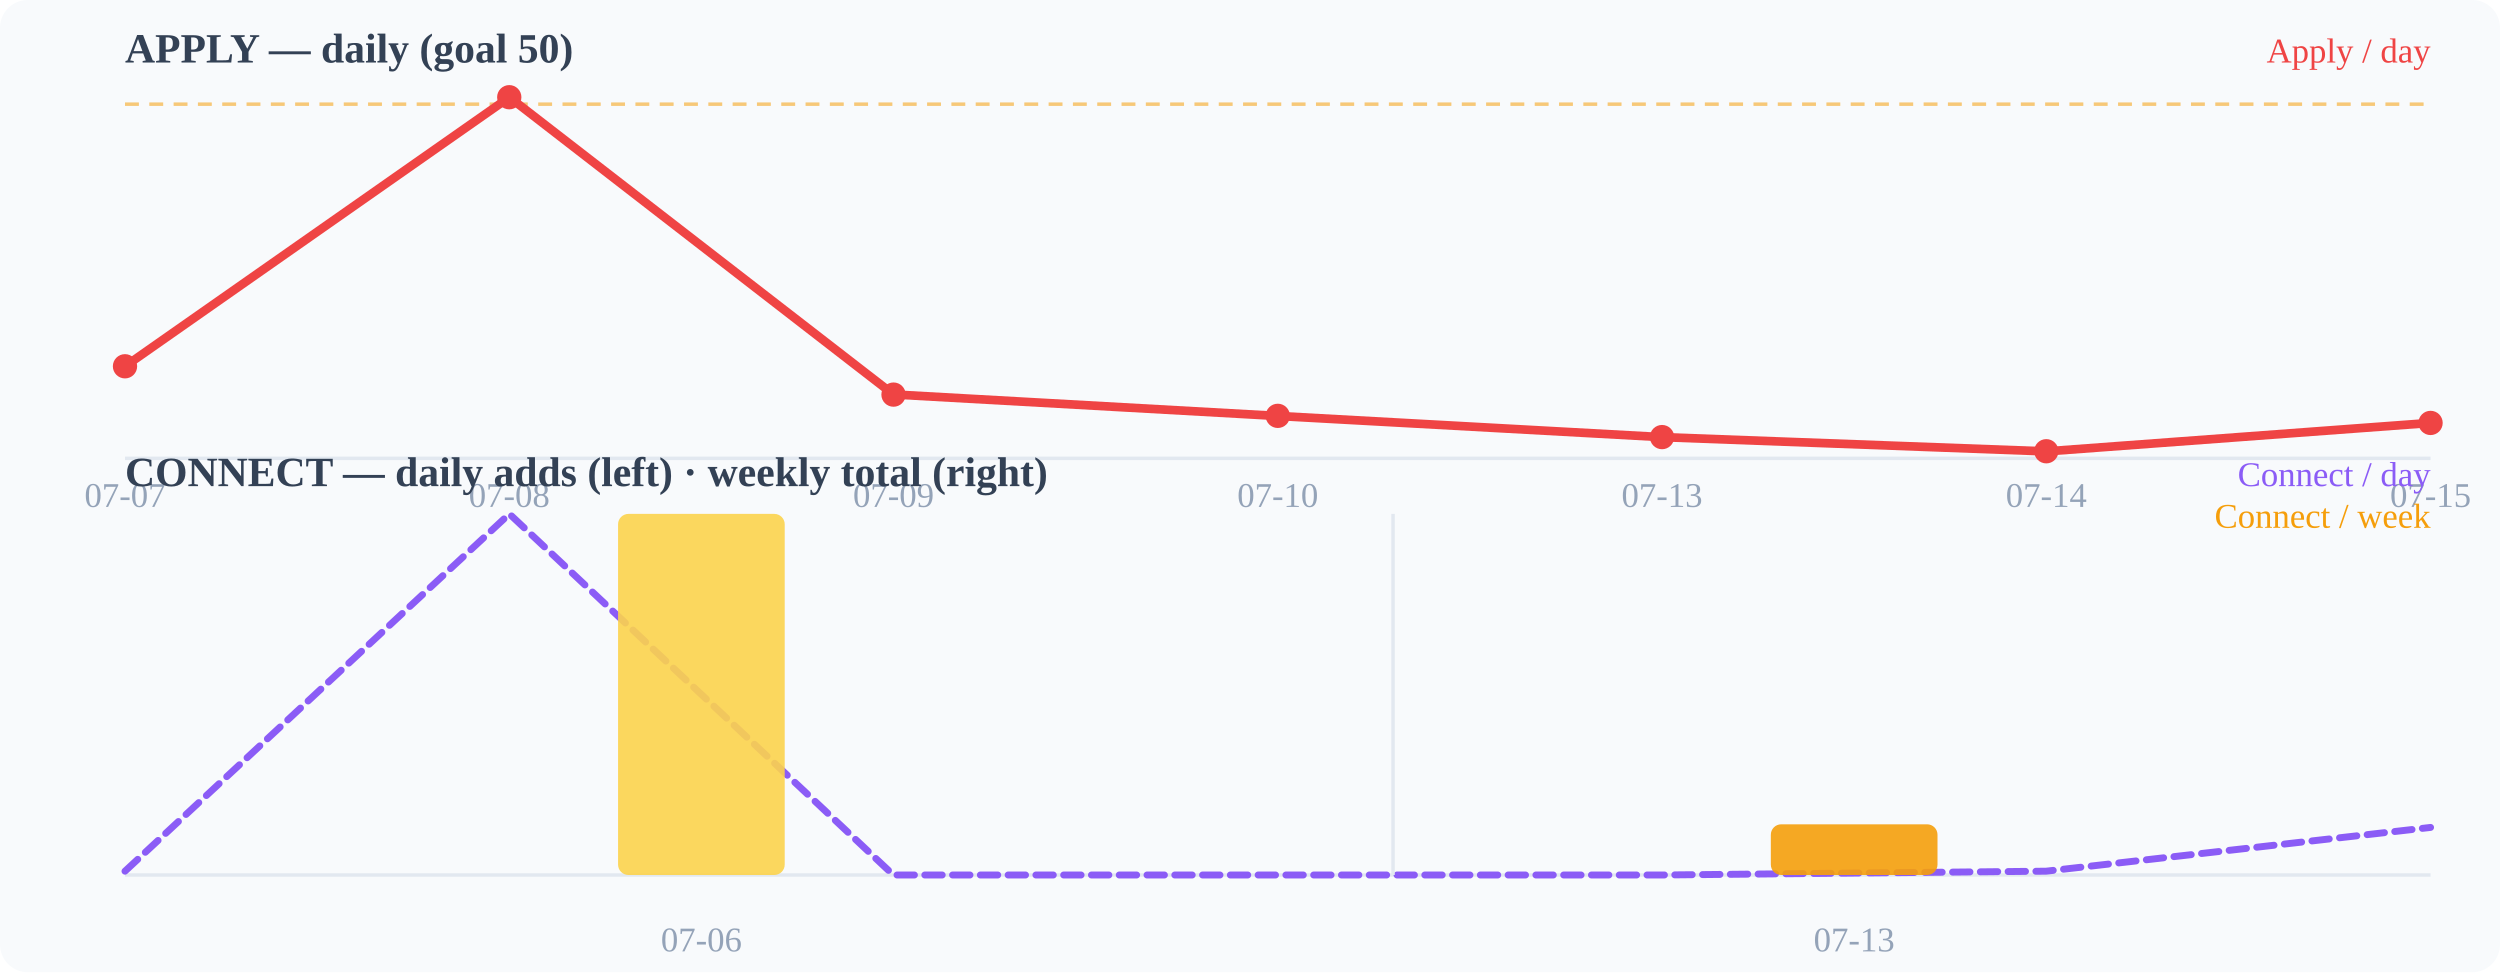
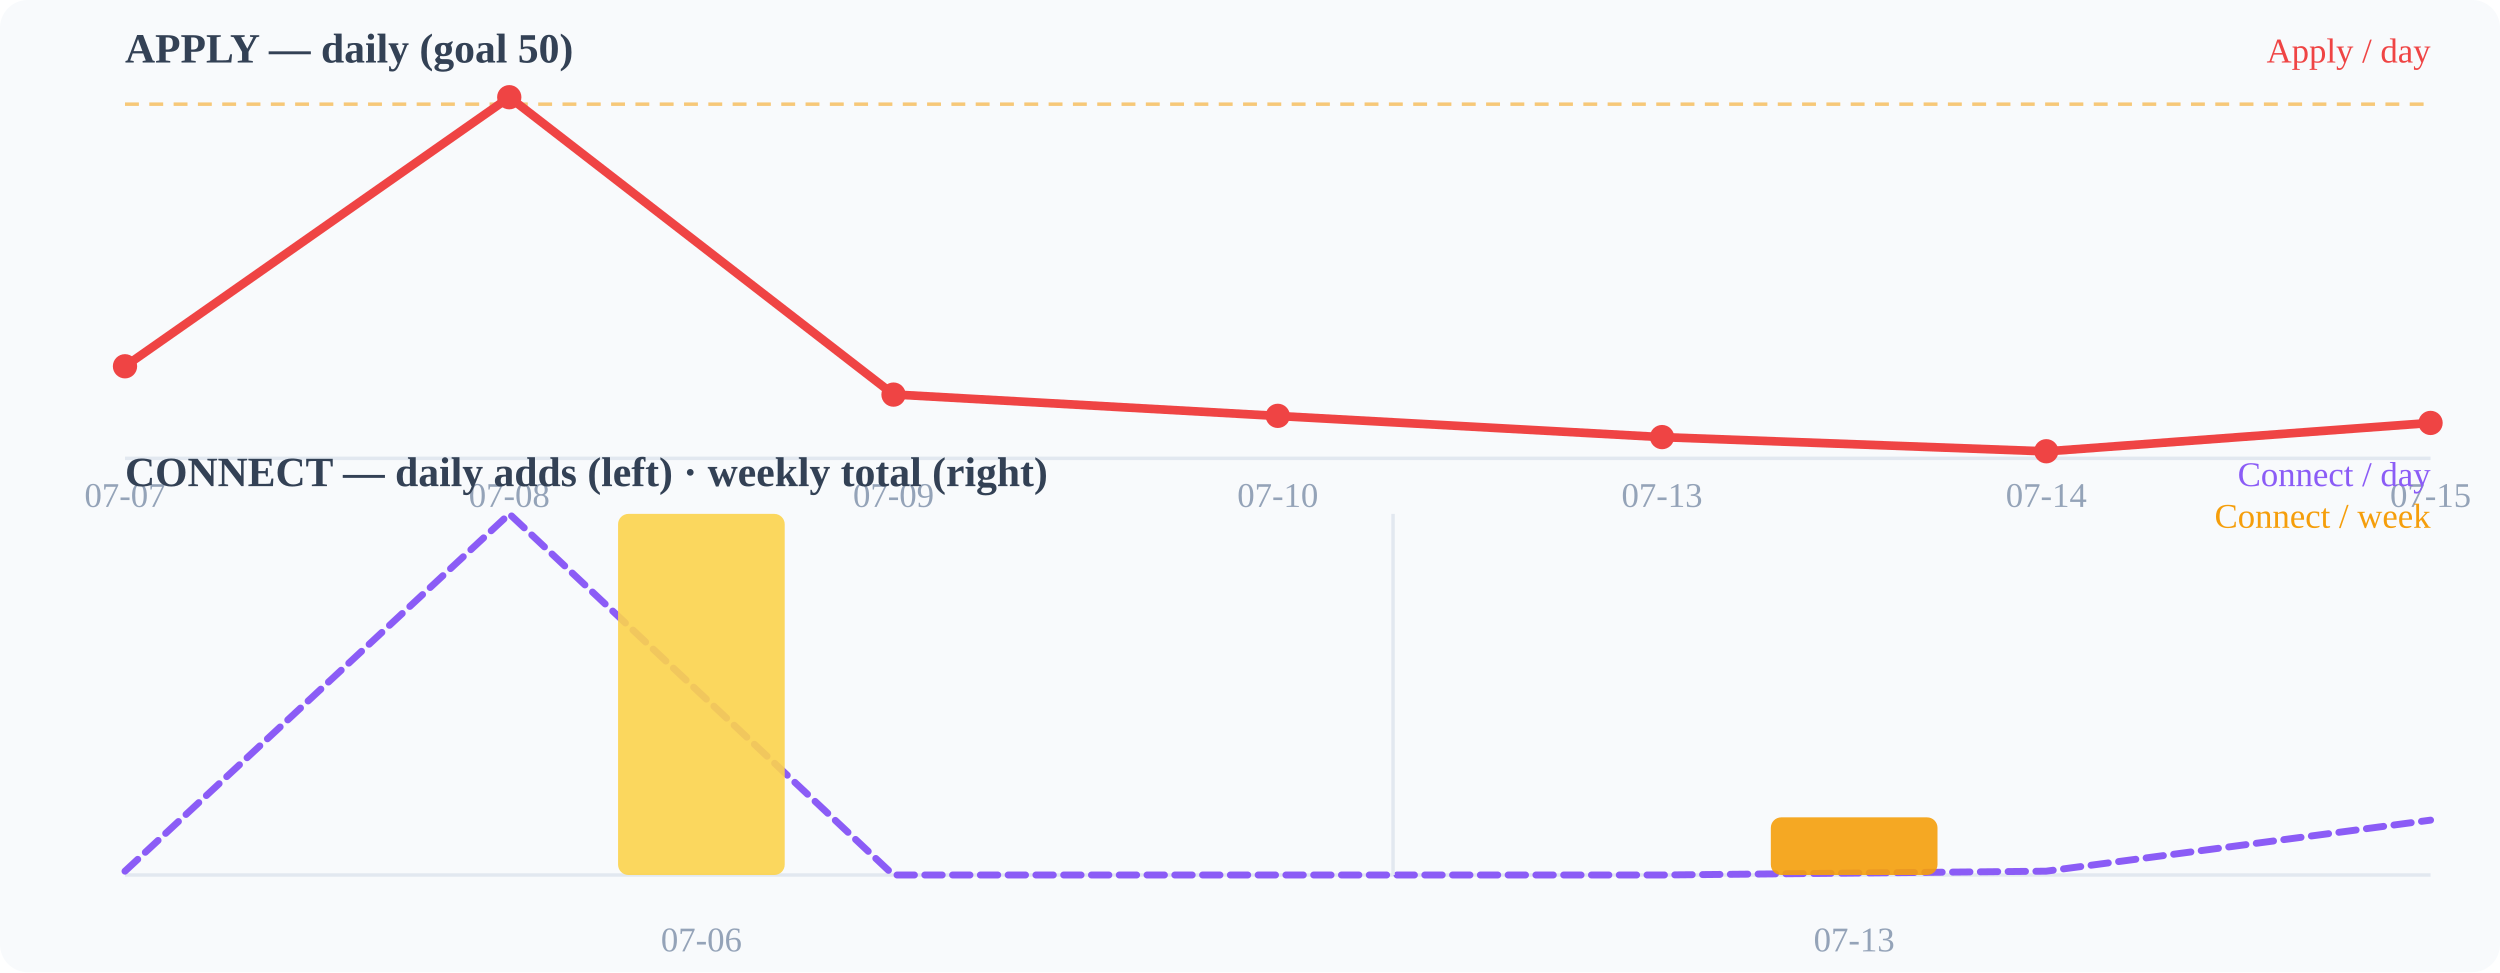
<svg xmlns="http://www.w3.org/2000/svg" width="720" height="280" viewBox="0 0 720 280">
  <rect width="720" height="280" fill="#f8fafc" rx="8" />
  <text x="36" y="18" font-size="12" font-weight="600" fill="#334155">APPLY — daily (goal 50)</text>
  <line x1="36" y1="132" x2="700" y2="132" stroke="#e2e8f0" stroke-width="1" />
  <line x1="36" y1="30.0" x2="700" y2="30.0" stroke="#f59e0b" stroke-width="1" stroke-dasharray="4 3" opacity="0.55" />
  <polyline points="36.0,105.5 146.7,28.0 257.3,113.6 368.0,119.8 478.7,125.9 589.3,130.0 700.0,121.8" fill="none" stroke="#ef4444" stroke-width="2.5" stroke-linecap="round" stroke-linejoin="round" />
  <circle cx="36" cy="105.49" r="3.5" fill="#ef4444" />
  <circle cx="146.667" cy="28" r="3.5" fill="#ef4444" />
  <circle cx="257.333" cy="113.647" r="3.5" fill="#ef4444" />
  <circle cx="368" cy="119.765" r="3.5" fill="#ef4444" />
  <circle cx="478.667" cy="125.882" r="3.5" fill="#ef4444" />
  <circle cx="589.333" cy="129.961" r="3.5" fill="#ef4444" />
  <circle cx="700" cy="121.804" r="3.5" fill="#ef4444" />
  <text x="36" y="146" font-size="10" fill="#94a3b8" text-anchor="middle">07-07</text>
  <text x="146.667" y="146" font-size="10" fill="#94a3b8" text-anchor="middle">07-08</text>
  <text x="257.333" y="146" font-size="10" fill="#94a3b8" text-anchor="middle">07-09</text>
  <text x="368" y="146" font-size="10" fill="#94a3b8" text-anchor="middle">07-10</text>
  <text x="478.667" y="146" font-size="10" fill="#94a3b8" text-anchor="middle">07-13</text>
  <text x="589.333" y="146" font-size="10" fill="#94a3b8" text-anchor="middle">07-14</text>
  <text x="700" y="146" font-size="10" fill="#94a3b8" text-anchor="middle">07-15</text>
  <text x="36" y="140" font-size="12" font-weight="600" fill="#334155">CONNECT — daily adds (left) · weekly total (right)</text>
  <line x1="36" y1="252" x2="700" y2="252" stroke="#e2e8f0" stroke-width="1" />
-   <polyline points="36.0,250.9 146.7,148.0 257.3,252.0 368.0,252.0 478.7,252.0 589.3,250.9 700.0,238.3" fill="none" stroke="#8b5cf6" stroke-width="2" stroke-linecap="round" stroke-linejoin="round" stroke-dasharray="5 3" />
+   <polyline points="36.0,250.9 146.7,148.0 257.3,252.0 368.0,252.0 478.7,252.0 589.3,250.9 700.0,236.2" fill="none" stroke="#8b5cf6" stroke-width="2" stroke-linecap="round" stroke-linejoin="round" stroke-dasharray="5 3" />
  <rect x="178.0" y="148.0" width="48" height="104.0" rx="3" fill="#fcd34d" opacity="0.9" />
-   <rect x="510.0" y="237.4" width="48" height="14.6" rx="3" fill="#f59e0b" opacity="0.9" />
+   <rect x="510.0" y="235.4" width="48" height="16.6" rx="3" fill="#f59e0b" opacity="0.9" />
  <line x1="401.2" y1="148" x2="401.2" y2="252" stroke="#e2e8f0" stroke-width="1" />
  <text x="202" y="274" font-size="10" fill="#94a3b8" text-anchor="middle">07-06</text>
  <text x="534" y="274" font-size="10" fill="#94a3b8" text-anchor="middle">07-13</text>
  <text x="700" y="18" font-size="10" fill="#ef4444" text-anchor="end">Apply / day</text>
  <text x="700" y="140" font-size="10" fill="#8b5cf6" text-anchor="end">Connect / day</text>
  <text x="700" y="152" font-size="10" fill="#f59e0b" text-anchor="end">Connect / week</text>
</svg>
